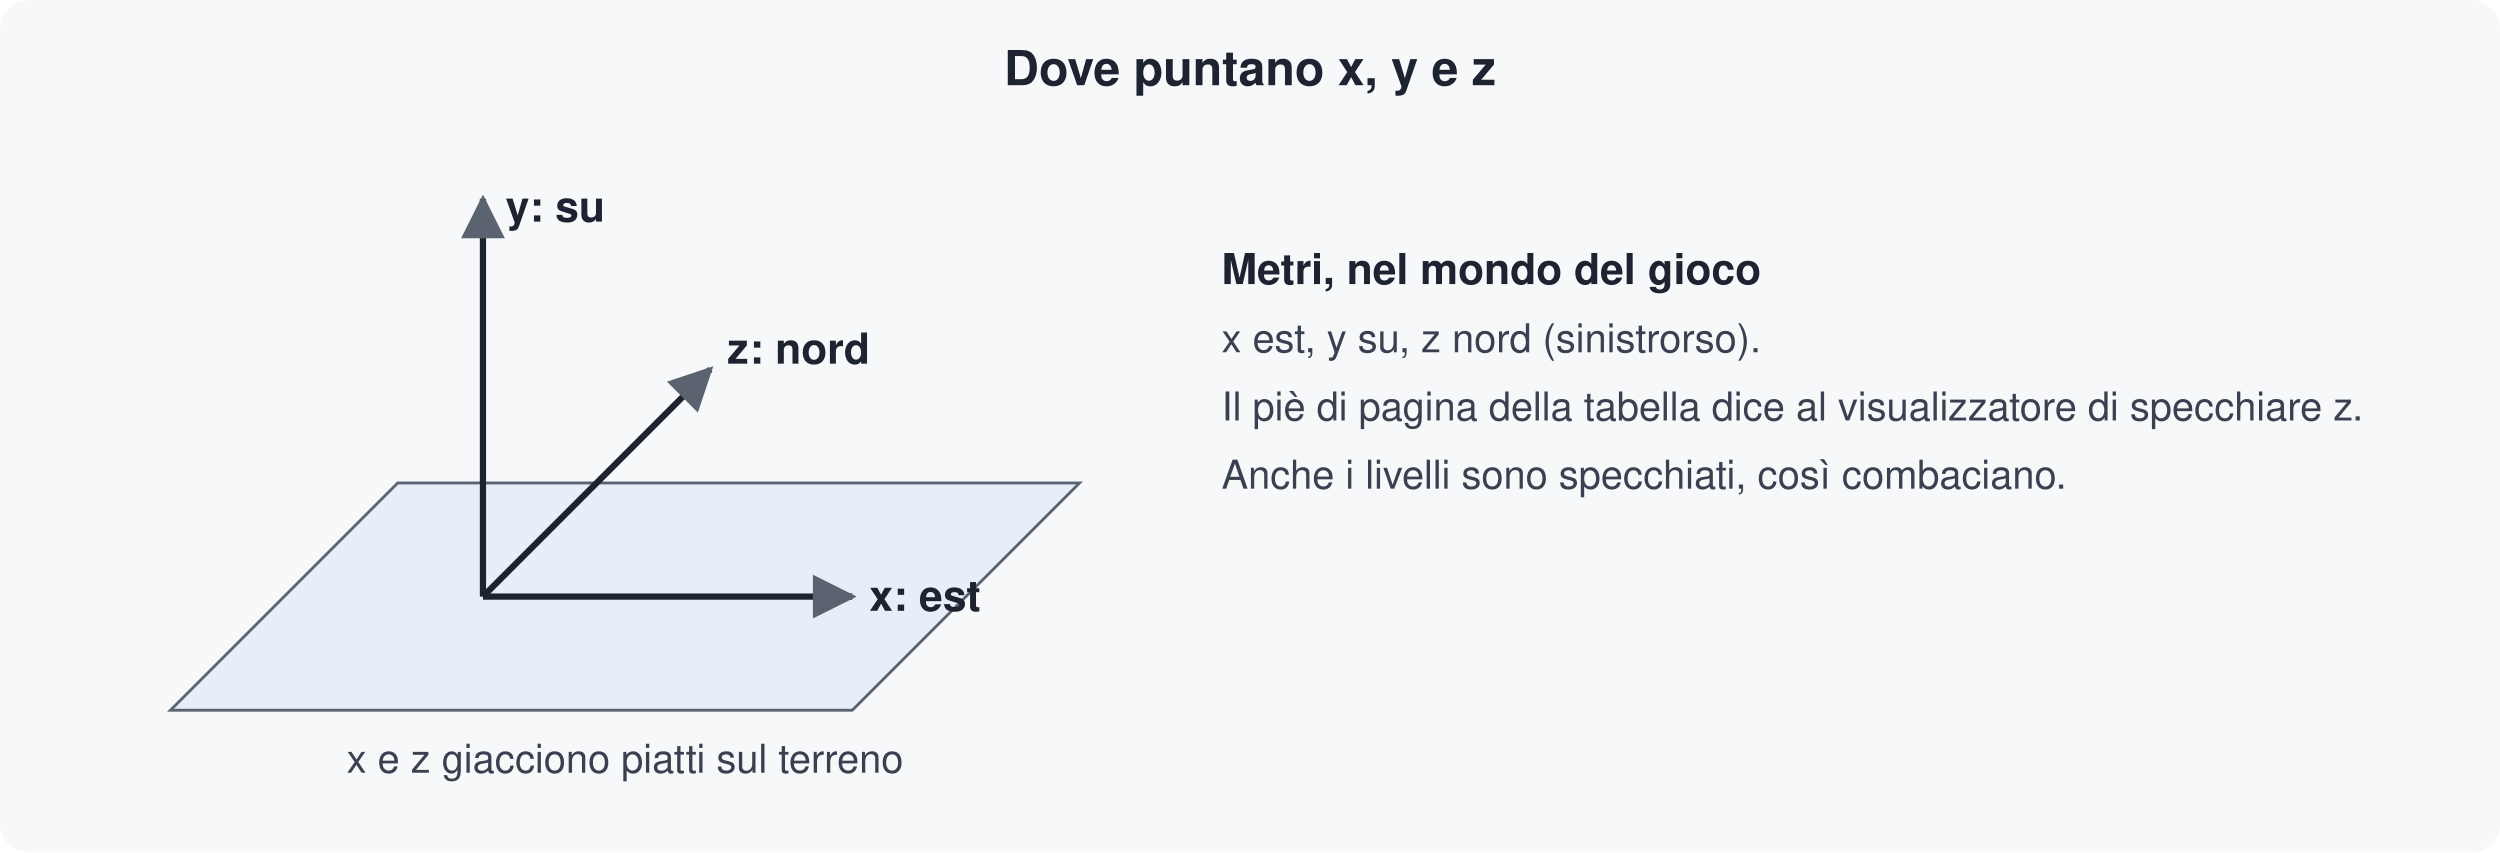
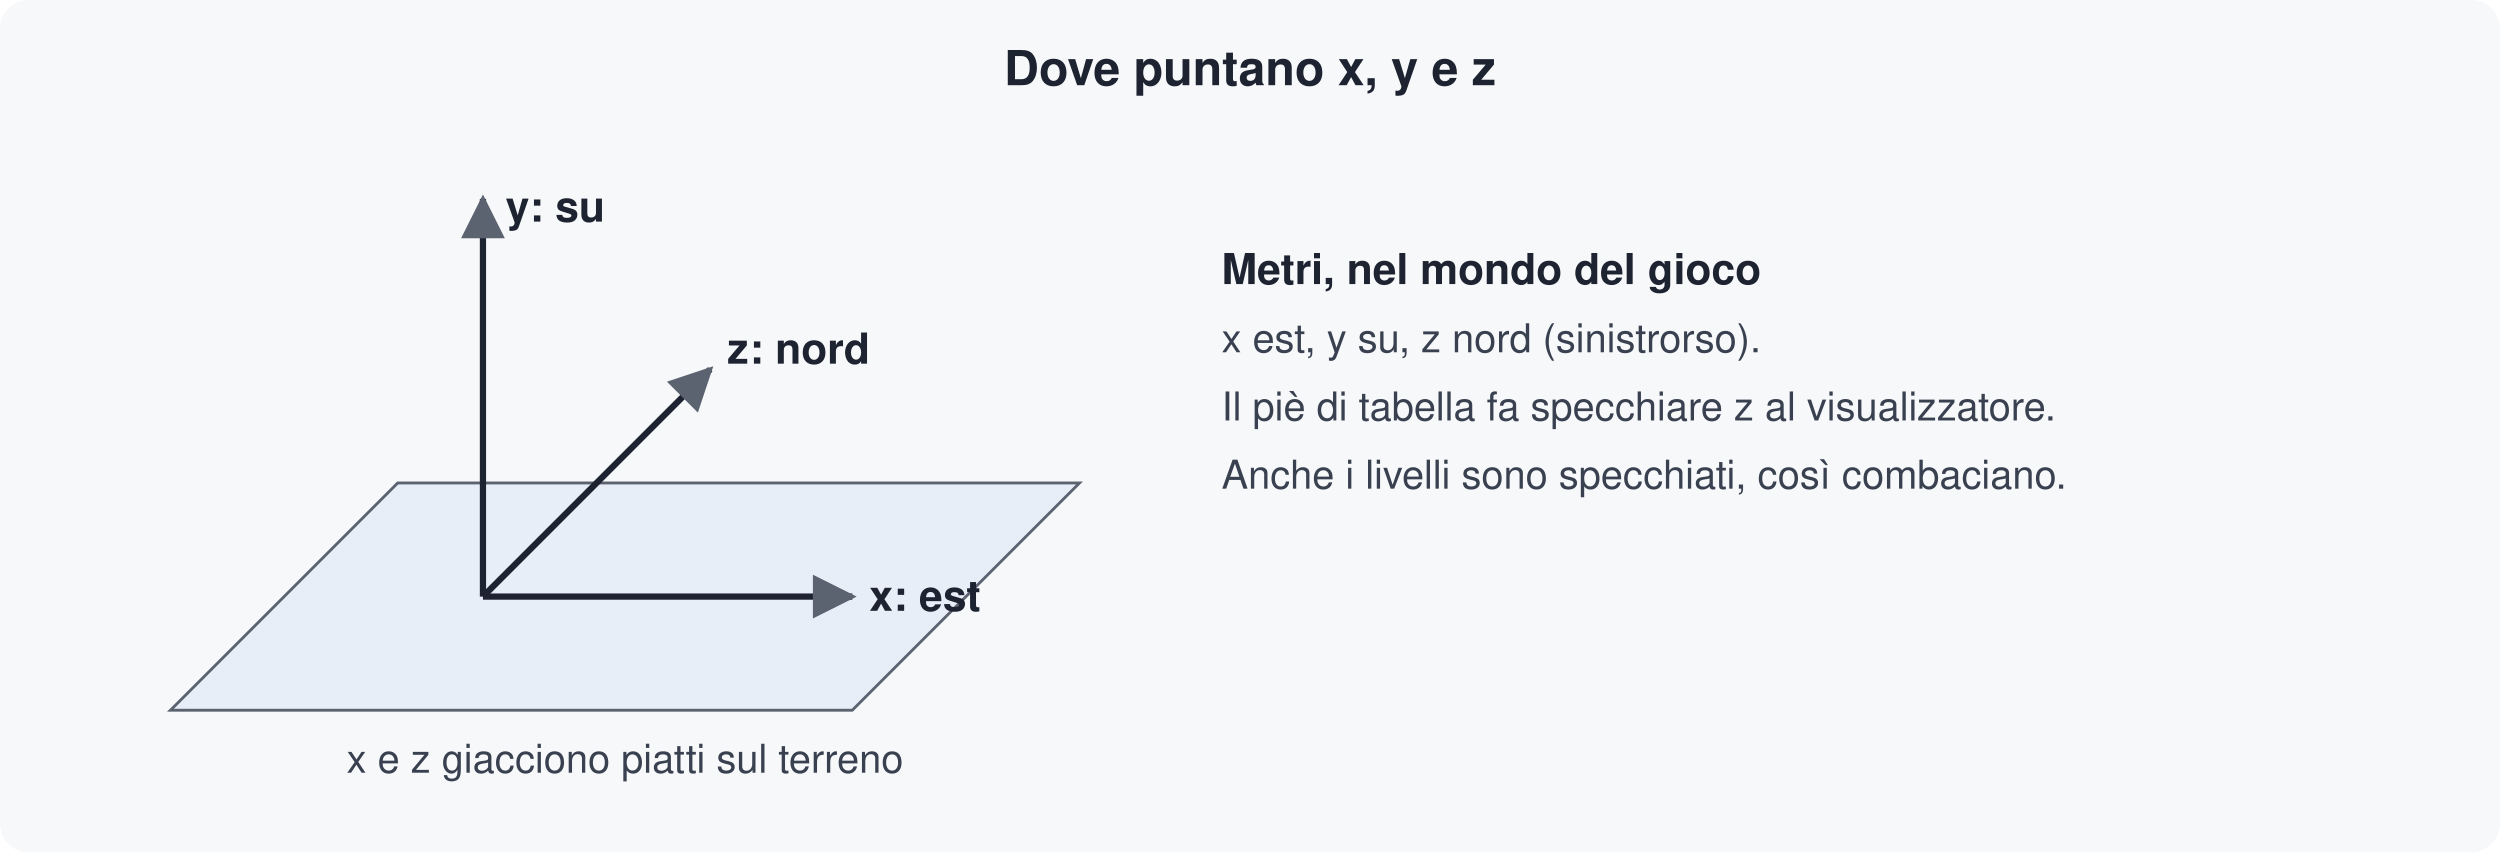
<svg xmlns="http://www.w3.org/2000/svg" width="880" height="300" viewBox="0 0 880 300" role="img" aria-label="Where x, y and z point">
  <defs>
    <marker id="a" viewBox="0 0 10 10" refX="9" refY="5" markerWidth="7" markerHeight="7" orient="auto">
      <path d="M0,0 L10,5 L0,10 z" fill="#5b6270" />
    </marker>
  </defs>
  <rect width="880" height="300" rx="10" fill="#f7f8fa" />
  <text x="440" y="30" font-family="Segoe UI,Helvetica,Arial,sans-serif" font-size="17" font-weight="600" text-anchor="middle" fill="#1d2330">Dove puntano x, y e z</text>
  <polygon points="60,250 300,250 380,170 140,170" fill="#e8eef7" stroke="#5b6270" stroke-width="1" />
  <text x="220" y="272" font-family="Segoe UI,Helvetica,Arial,sans-serif" font-size="14" text-anchor="middle" fill="#394150">x e z giacciono piatti sul terreno</text>
  <line x1="170" y1="210" x2="300" y2="210" stroke="#1d2330" stroke-width="2.2" marker-end="url(#a)" />
  <text x="306" y="215" font-family="Segoe UI,Helvetica,Arial,sans-serif" font-size="15" font-weight="600" text-anchor="start" fill="#1d2330">x: est</text>
  <line x1="170" y1="210" x2="170" y2="70" stroke="#1d2330" stroke-width="2.2" marker-end="url(#a)" />
  <text x="178" y="78" font-family="Segoe UI,Helvetica,Arial,sans-serif" font-size="15" font-weight="600" text-anchor="start" fill="#1d2330">y: su</text>
  <line x1="170" y1="210" x2="250" y2="130" stroke="#1d2330" stroke-width="2.2" marker-end="url(#a)" />
  <text x="256" y="128" font-family="Segoe UI,Helvetica,Arial,sans-serif" font-size="15" font-weight="600" text-anchor="start" fill="#1d2330">z: nord</text>
  <text x="430" y="100" font-family="Segoe UI,Helvetica,Arial,sans-serif" font-size="15" font-weight="600" text-anchor="start" fill="#1d2330">Metri, nel mondo del gioco</text>
  <text x="430" y="124" font-family="Segoe UI,Helvetica,Arial,sans-serif" font-size="14" text-anchor="start" fill="#394150">x est, y su, z nord (sinistrorso).</text>
-   <text x="430" y="148" font-family="Segoe UI,Helvetica,Arial,sans-serif" font-size="14" text-anchor="start" fill="#394150">Il piè di pagina della tabella dice al visualizzatore di specchiare z.</text>
+   <text x="430" y="148" font-family="Segoe UI,Helvetica,Arial,sans-serif" font-size="14" text-anchor="start" fill="#394150">Il piè di tabella fa specchiare z al visualizzatore.</text>
  <text x="430" y="172" font-family="Segoe UI,Helvetica,Arial,sans-serif" font-size="14" text-anchor="start" fill="#394150">Anche i livelli sono specchiati, così combaciano.</text>
</svg>
